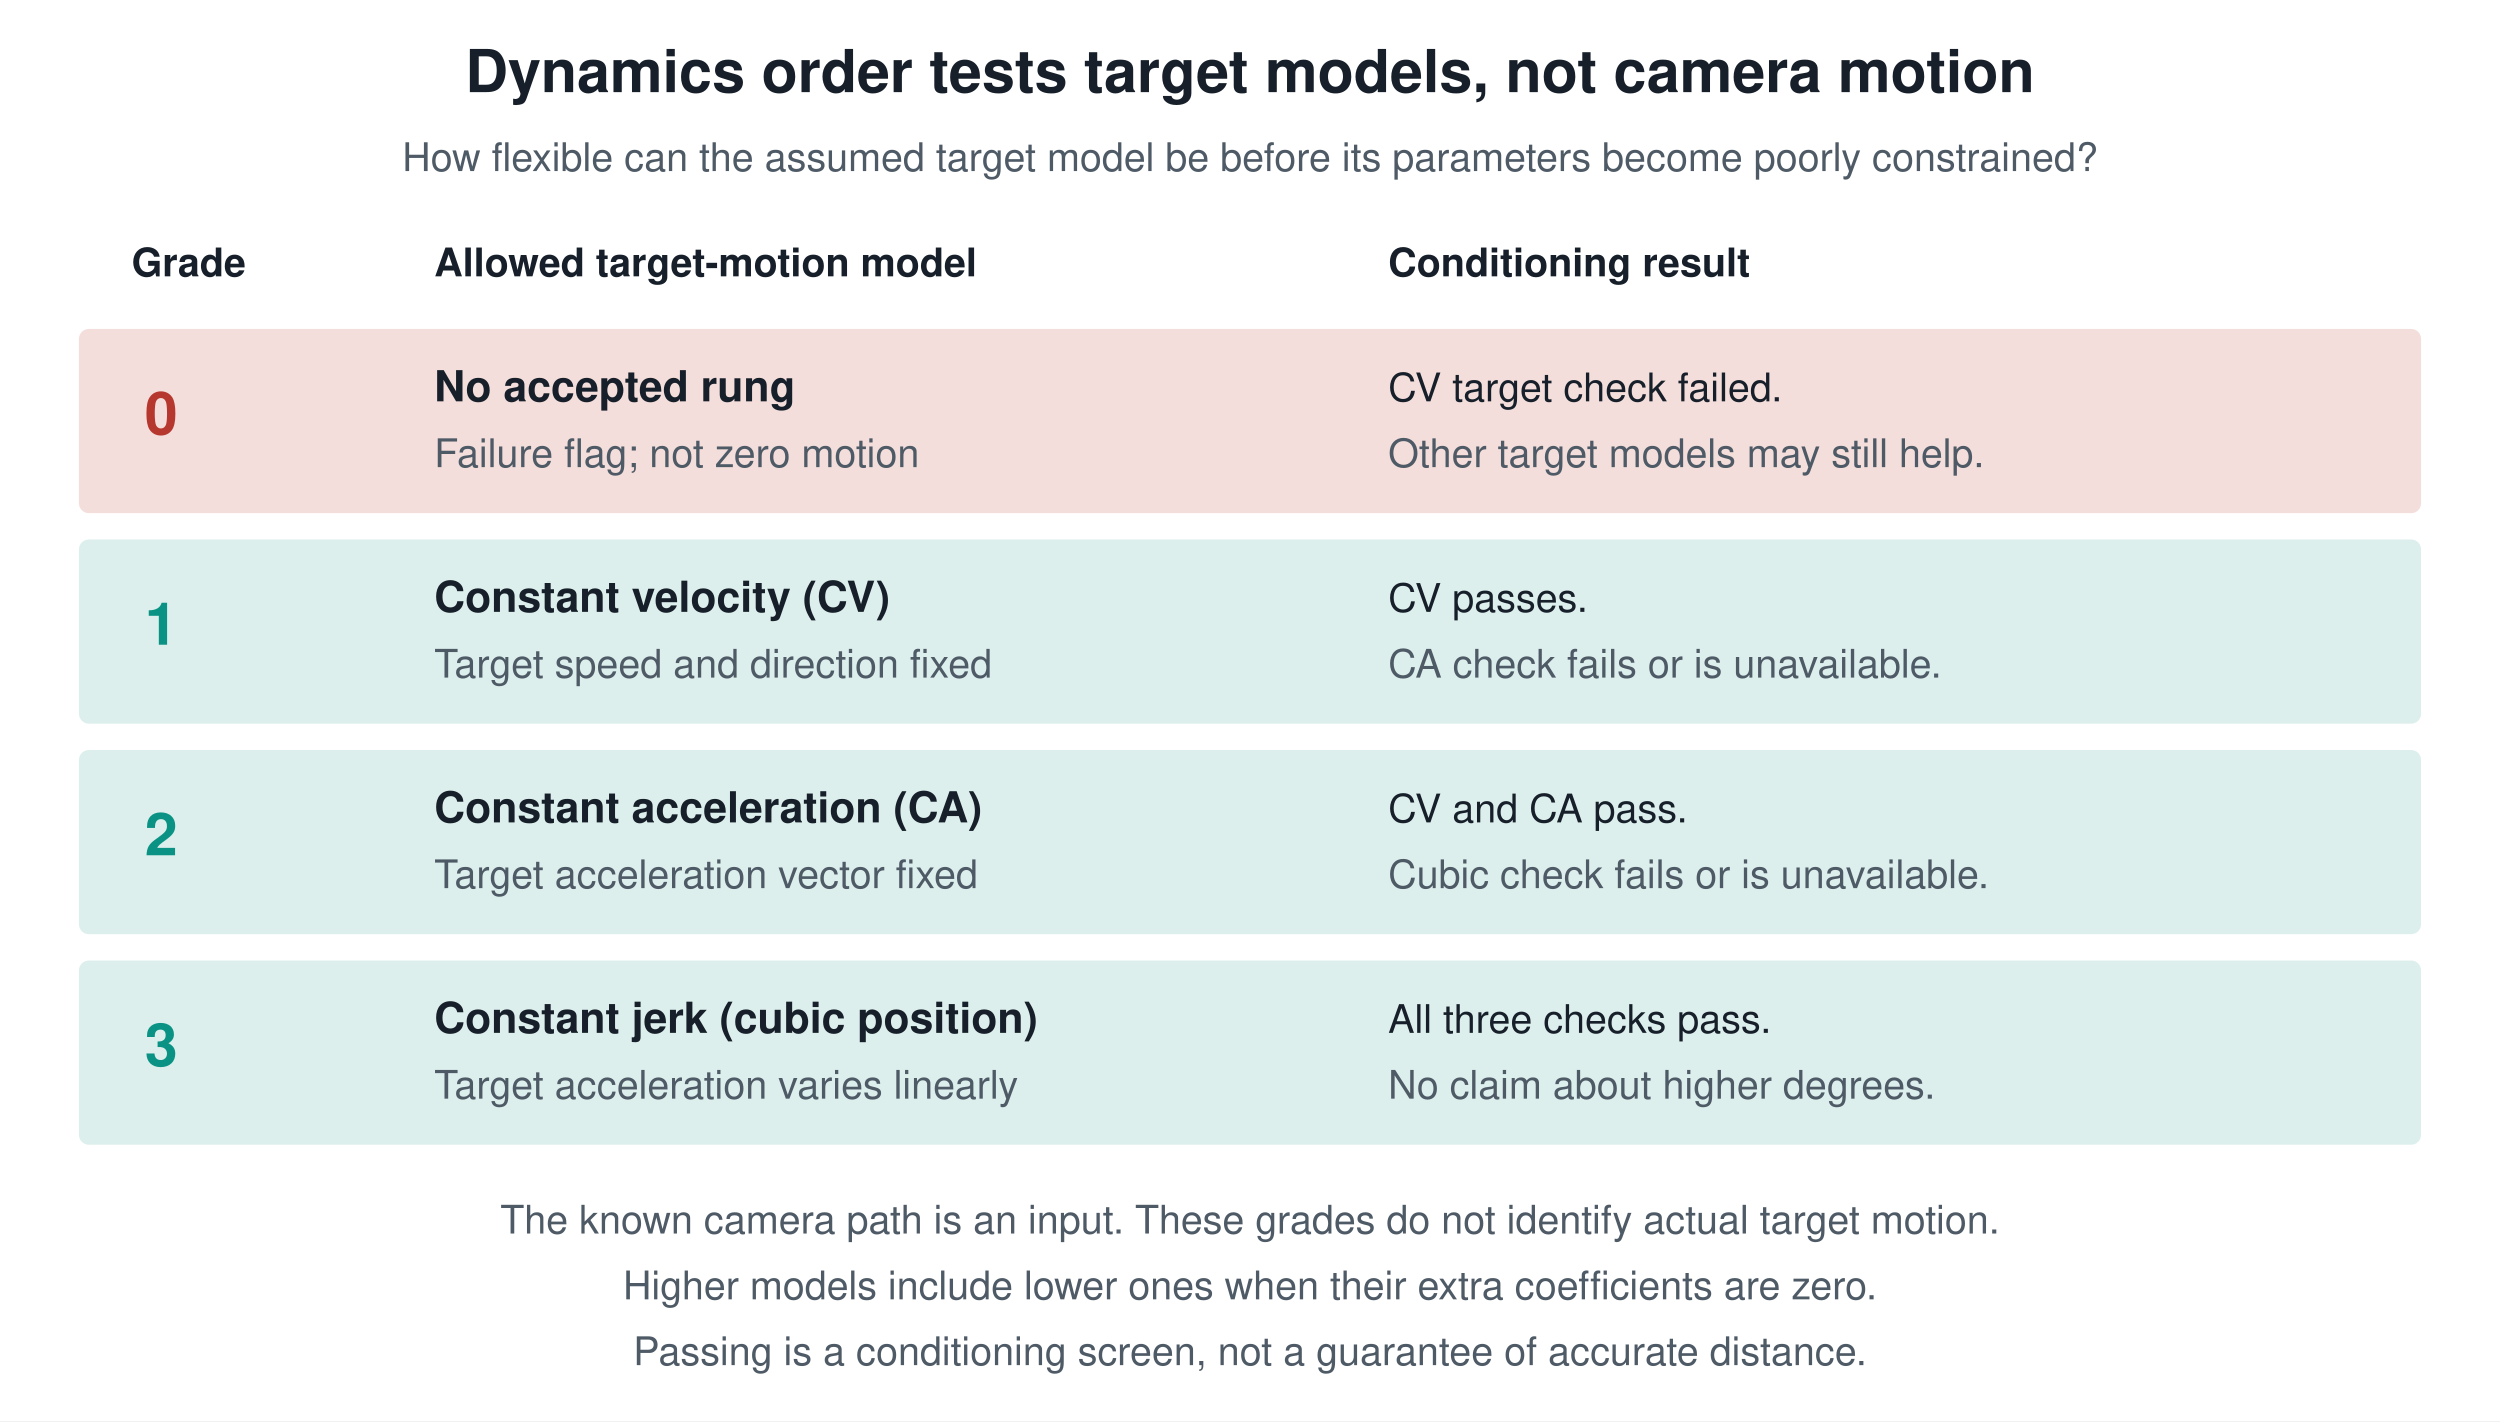
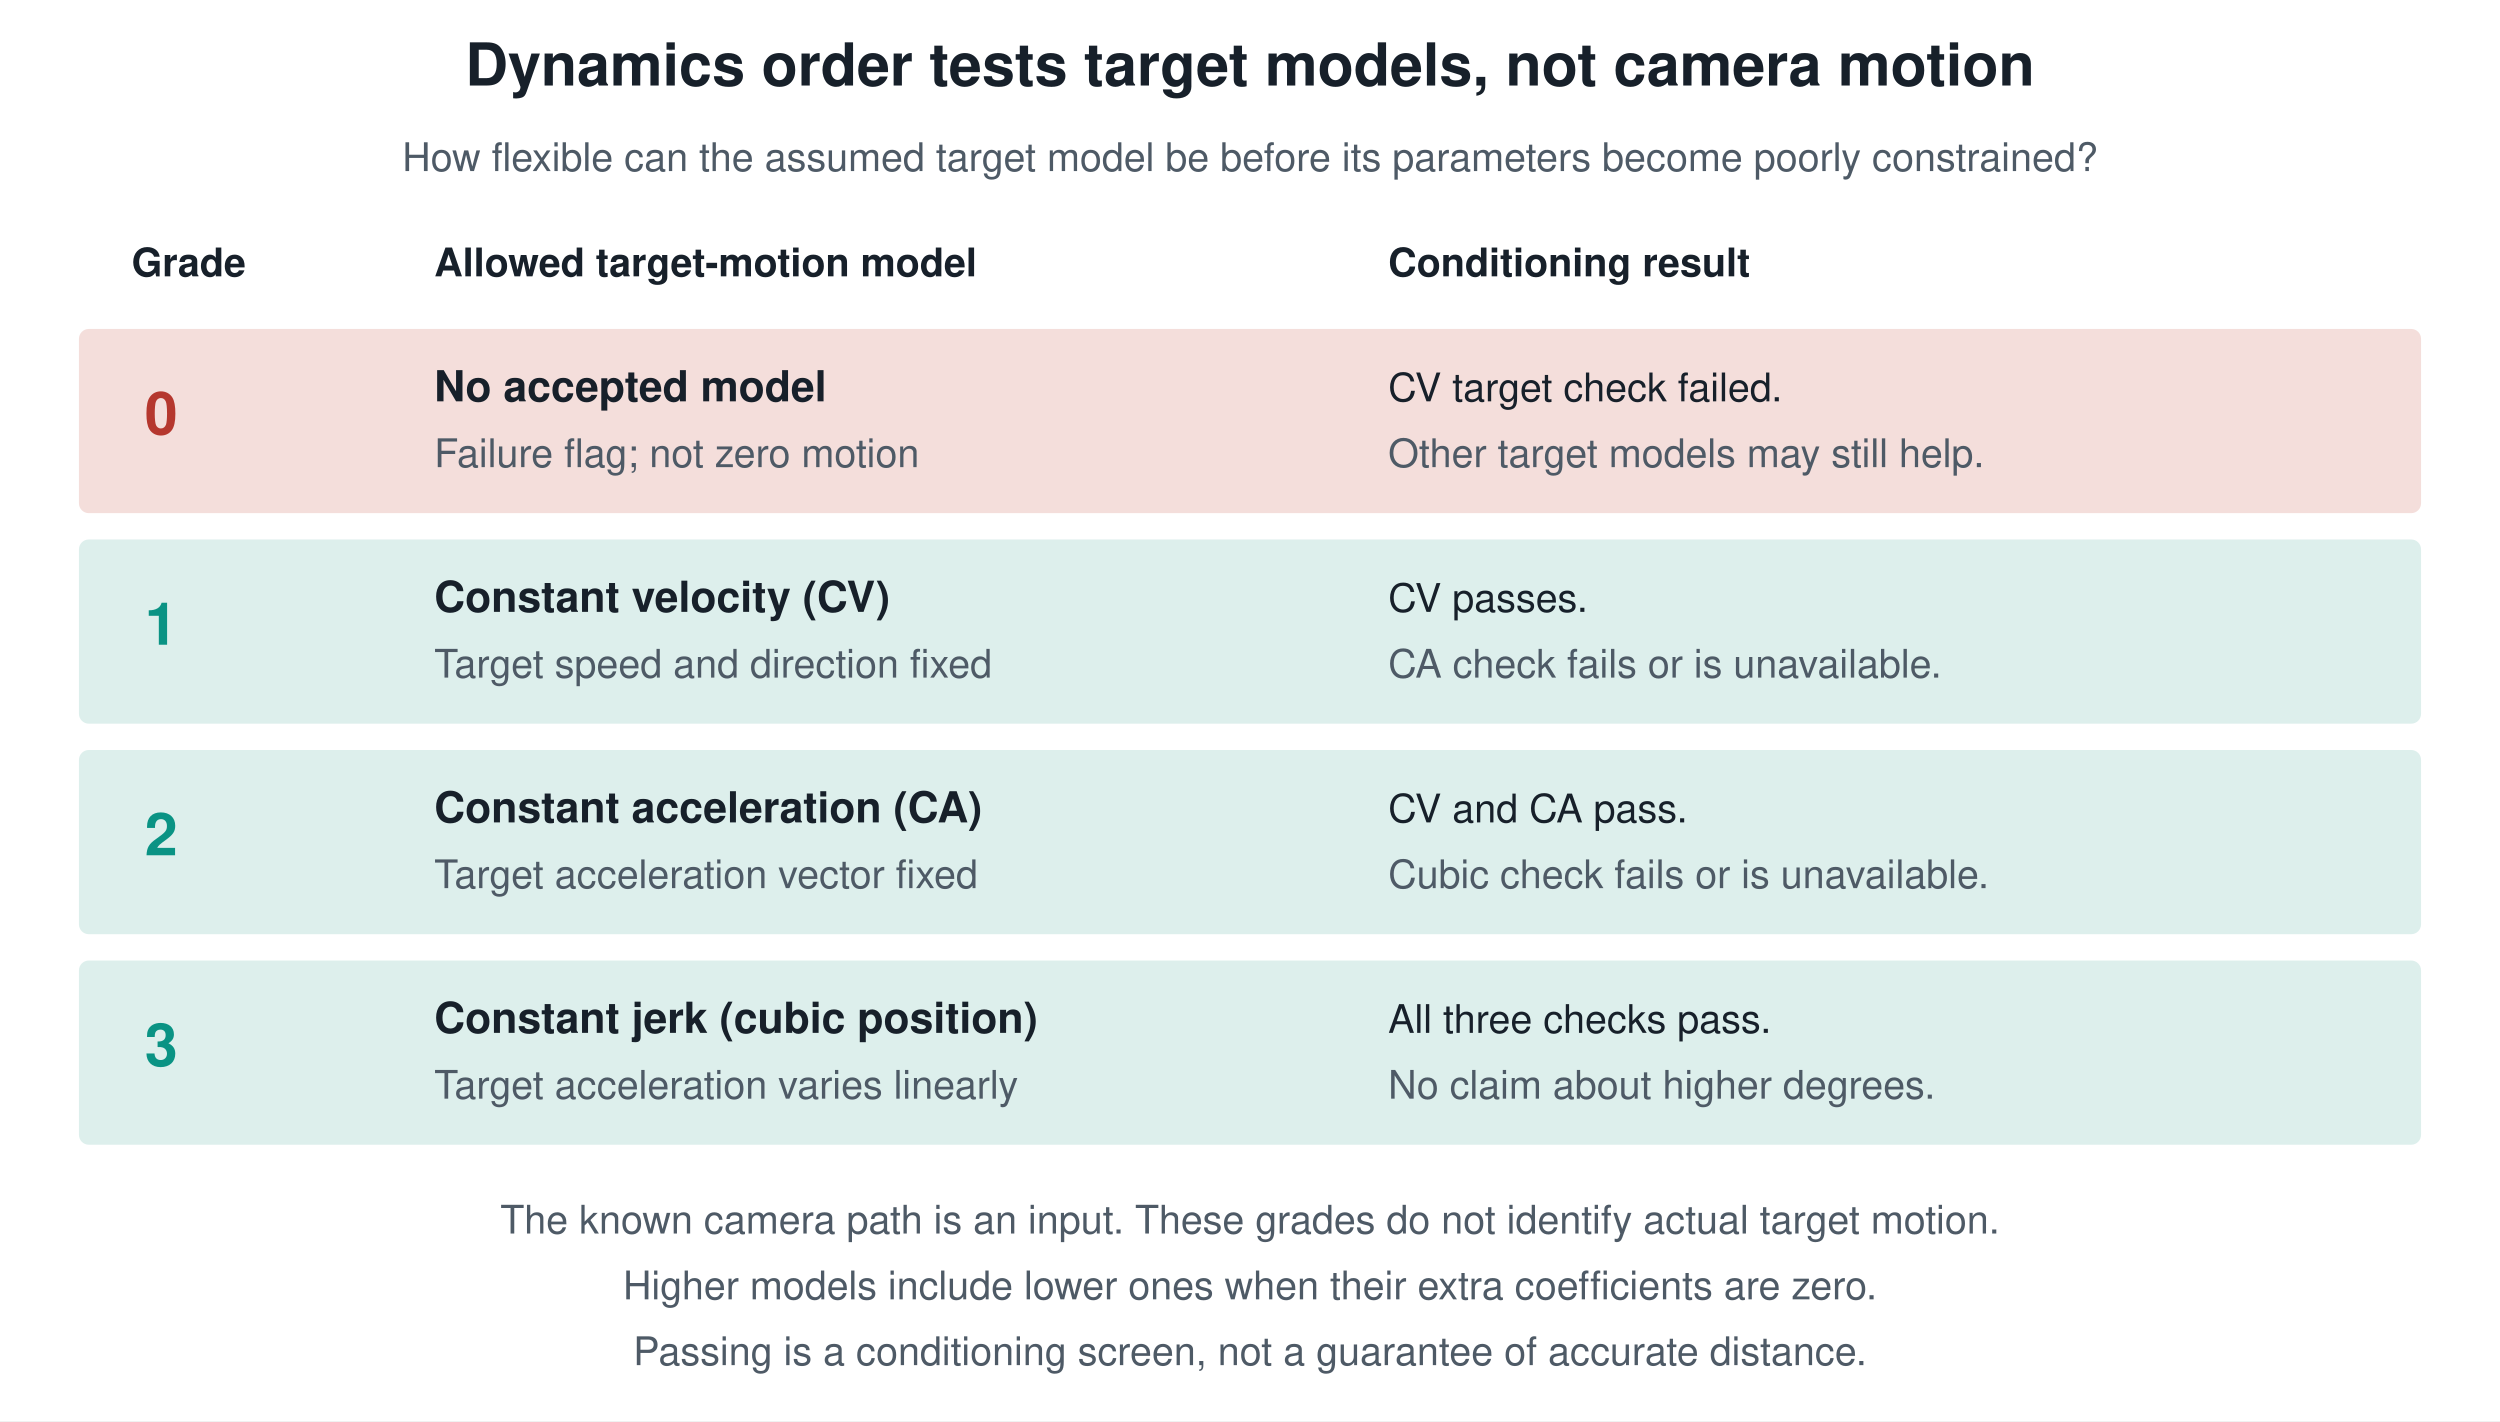
- <svg xmlns="http://www.w3.org/2000/svg" width="760" height="432" viewBox="0 0 760 432" font-family="Helvetica, Arial, sans-serif" role="img" aria-labelledby="order-title order-desc">
+ <svg xmlns="http://www.w3.org/2000/svg" width="760" height="432" viewBox="0 0 760 432" font-family="Helvetica, Arial, sans-serif" role="img">
  <rect width="760" height="432" fill="#FFFFFF" />
-   <text x="380" y="28" font-size="18" font-weight="700" fill="#17202A" text-anchor="middle">Dynamics order tests target models, not camera motion</text>
-   <text x="380" y="52" font-size="12" fill="#4E5A66" text-anchor="middle">How flexible can the assumed target model be before its parameters become poorly constrained?</text>
-   <text x="40" y="84" font-size="12" font-weight="700" fill="#17202A">Grade</text>
-   <text x="132" y="84" font-size="12" font-weight="700" fill="#17202A">Allowed target-motion model</text>
-   <text x="422" y="84" font-size="12" font-weight="700" fill="#17202A">Conditioning result</text>
-   <rect x="24" y="100" width="712" height="56" rx="3" fill="#F4DEDB" />
-   <text x="44" y="132" font-size="18" font-weight="700" fill="#B5372E">0</text>
-   <text x="132" y="122" font-size="13" font-weight="700" fill="#17202A">No accepted rung</text>
-   <text x="132" y="142" font-size="12" fill="#4E5A66">Failure flag; not zero motion</text>
-   <text x="422" y="122" font-size="12" fill="#17202A">CV target check failed.</text>
-   <text x="422" y="142" font-size="12" fill="#4E5A66">Other target models may still help.</text>
-   <rect x="24" y="164" width="712" height="56" rx="3" fill="#DDEFEC" />
-   <text x="44" y="196" font-size="18" font-weight="700" fill="#0A9384">1</text>
-   <text x="132" y="186" font-size="13" font-weight="700" fill="#17202A">Constant velocity (CV)</text>
-   <text x="132" y="206" font-size="12" fill="#4E5A66">Target speed and direction fixed</text>
-   <text x="422" y="186" font-size="12" fill="#17202A">CV passes.</text>
-   <text x="422" y="206" font-size="12" fill="#4E5A66">CA check fails or is unavailable.</text>
-   <rect x="24" y="228" width="712" height="56" rx="3" fill="#DDEFEC" />
-   <text x="44" y="260" font-size="18" font-weight="700" fill="#0A9384">2</text>
-   <text x="132" y="250" font-size="13" font-weight="700" fill="#17202A">Constant acceleration (CA)</text>
-   <text x="132" y="270" font-size="12" fill="#4E5A66">Target acceleration vector fixed</text>
-   <text x="422" y="250" font-size="12" fill="#17202A">CV and CA pass.</text>
-   <text x="422" y="270" font-size="12" fill="#4E5A66">Cubic check fails or is unavailable.</text>
-   <rect x="24" y="292" width="712" height="56" rx="3" fill="#DDEFEC" />
-   <text x="44" y="324" font-size="18" font-weight="700" fill="#0A9384">3</text>
-   <text x="132" y="314" font-size="13" font-weight="700" fill="#17202A">Constant jerk (cubic position)</text>
-   <text x="132" y="334" font-size="12" fill="#4E5A66">Target acceleration varies linearly</text>
-   <text x="422" y="314" font-size="12" fill="#17202A">All three checks pass.</text>
-   <text x="422" y="334" font-size="12" fill="#4E5A66">No claim about higher degrees.</text>
-   <text x="380" y="375" font-size="12" fill="#4E5A66" text-anchor="middle">The known camera path is an input. These grades do not identify actual target motion.</text>
-   <text x="380" y="395" font-size="12" fill="#4E5A66" text-anchor="middle">Higher models include lower ones when their extra coefficients are zero.</text>
-   <text x="380" y="415" font-size="12" fill="#4E5A66" text-anchor="middle">Passing is a conditioning screen, not a guarantee of accurate distance.</text>
+   <defs />
+   <text x="380.0" y="26.0" font-family="Helvetica, Arial, sans-serif" font-size="18" font-weight="700" fill="#17202A" text-anchor="middle" style="">Dynamics order tests target models, not camera motion</text>
+   <text x="380.0" y="52.0" font-family="Helvetica, Arial, sans-serif" font-size="12" font-weight="normal" fill="#4E5A66" text-anchor="middle" style="">How flexible can the assumed target model be before its parameters become poorly constrained?</text>
+   <text x="40.0" y="84.0" font-family="Helvetica, Arial, sans-serif" font-size="12" font-weight="700" fill="#17202A" text-anchor="start" style="">Grade</text>
+   <text x="132.0" y="84.0" font-family="Helvetica, Arial, sans-serif" font-size="12" font-weight="700" fill="#17202A" text-anchor="start" style="">Allowed target-motion model</text>
+   <text x="422.0" y="84.0" font-family="Helvetica, Arial, sans-serif" font-size="12" font-weight="700" fill="#17202A" text-anchor="start" style="">Conditioning result</text>
+   <rect x="24.0" y="100.0" width="712.0" height="56.0" rx="3" fill="#F4DEDB" />
+   <text x="44.0" y="132.0" font-family="Helvetica, Arial, sans-serif" font-size="18" font-weight="700" fill="#B5372E" text-anchor="start" style="">0</text>
+   <text x="132.0" y="122.0" font-family="Helvetica, Arial, sans-serif" font-size="13" font-weight="700" fill="#17202A" text-anchor="start" style="">No accepted model</text>
+   <text x="132.0" y="142.0" font-family="Helvetica, Arial, sans-serif" font-size="12" font-weight="normal" fill="#4E5A66" text-anchor="start" style="">Failure flag; not zero motion</text>
+   <text x="422.0" y="122.0" font-family="Helvetica, Arial, sans-serif" font-size="12" font-weight="normal" fill="#17202A" text-anchor="start" style="">CV target check failed.</text>
+   <text x="422.0" y="142.0" font-family="Helvetica, Arial, sans-serif" font-size="12" font-weight="normal" fill="#4E5A66" text-anchor="start" style="">Other target models may still help.</text>
+   <rect x="24.0" y="164.0" width="712.0" height="56.0" rx="3" fill="#DDEFEC" />
+   <text x="44.0" y="196.0" font-family="Helvetica, Arial, sans-serif" font-size="18" font-weight="700" fill="#0A9384" text-anchor="start" style="">1</text>
+   <text x="132.0" y="186.0" font-family="Helvetica, Arial, sans-serif" font-size="13" font-weight="700" fill="#17202A" text-anchor="start" style="">Constant velocity (CV)</text>
+   <text x="132.0" y="206.0" font-family="Helvetica, Arial, sans-serif" font-size="12" font-weight="normal" fill="#4E5A66" text-anchor="start" style="">Target speed and direction fixed</text>
+   <text x="422.0" y="186.0" font-family="Helvetica, Arial, sans-serif" font-size="12" font-weight="normal" fill="#17202A" text-anchor="start" style="">CV passes.</text>
+   <text x="422.0" y="206.0" font-family="Helvetica, Arial, sans-serif" font-size="12" font-weight="normal" fill="#4E5A66" text-anchor="start" style="">CA check fails or is unavailable.</text>
+   <rect x="24.0" y="228.0" width="712.0" height="56.0" rx="3" fill="#DDEFEC" />
+   <text x="44.0" y="260.0" font-family="Helvetica, Arial, sans-serif" font-size="18" font-weight="700" fill="#0A9384" text-anchor="start" style="">2</text>
+   <text x="132.0" y="250.0" font-family="Helvetica, Arial, sans-serif" font-size="13" font-weight="700" fill="#17202A" text-anchor="start" style="">Constant acceleration (CA)</text>
+   <text x="132.0" y="270.0" font-family="Helvetica, Arial, sans-serif" font-size="12" font-weight="normal" fill="#4E5A66" text-anchor="start" style="">Target acceleration vector fixed</text>
+   <text x="422.0" y="250.0" font-family="Helvetica, Arial, sans-serif" font-size="12" font-weight="normal" fill="#17202A" text-anchor="start" style="">CV and CA pass.</text>
+   <text x="422.0" y="270.0" font-family="Helvetica, Arial, sans-serif" font-size="12" font-weight="normal" fill="#4E5A66" text-anchor="start" style="">Cubic check fails or is unavailable.</text>
+   <rect x="24.0" y="292.0" width="712.0" height="56.0" rx="3" fill="#DDEFEC" />
+   <text x="44.0" y="324.0" font-family="Helvetica, Arial, sans-serif" font-size="18" font-weight="700" fill="#0A9384" text-anchor="start" style="">3</text>
+   <text x="132.0" y="314.0" font-family="Helvetica, Arial, sans-serif" font-size="13" font-weight="700" fill="#17202A" text-anchor="start" style="">Constant jerk (cubic position)</text>
+   <text x="132.0" y="334.0" font-family="Helvetica, Arial, sans-serif" font-size="12" font-weight="normal" fill="#4E5A66" text-anchor="start" style="">Target acceleration varies linearly</text>
+   <text x="422.0" y="314.0" font-family="Helvetica, Arial, sans-serif" font-size="12" font-weight="normal" fill="#17202A" text-anchor="start" style="">All three checks pass.</text>
+   <text x="422.0" y="334.0" font-family="Helvetica, Arial, sans-serif" font-size="12" font-weight="normal" fill="#4E5A66" text-anchor="start" style="">No claim about higher degrees.</text>
+   <text x="380.0" y="375.0" font-family="Helvetica, Arial, sans-serif" font-size="12" font-weight="normal" fill="#4E5A66" text-anchor="middle" style="">The known camera path is an input. These grades do not identify actual target motion.</text>
+   <text x="380.0" y="395.0" font-family="Helvetica, Arial, sans-serif" font-size="12" font-weight="normal" fill="#4E5A66" text-anchor="middle" style="">Higher models include lower ones when their extra coefficients are zero.</text>
+   <text x="380.0" y="415.0" font-family="Helvetica, Arial, sans-serif" font-size="12" font-weight="normal" fill="#4E5A66" text-anchor="middle" style="">Passing is a conditioning screen, not a guarantee of accurate distance.</text>
</svg>
